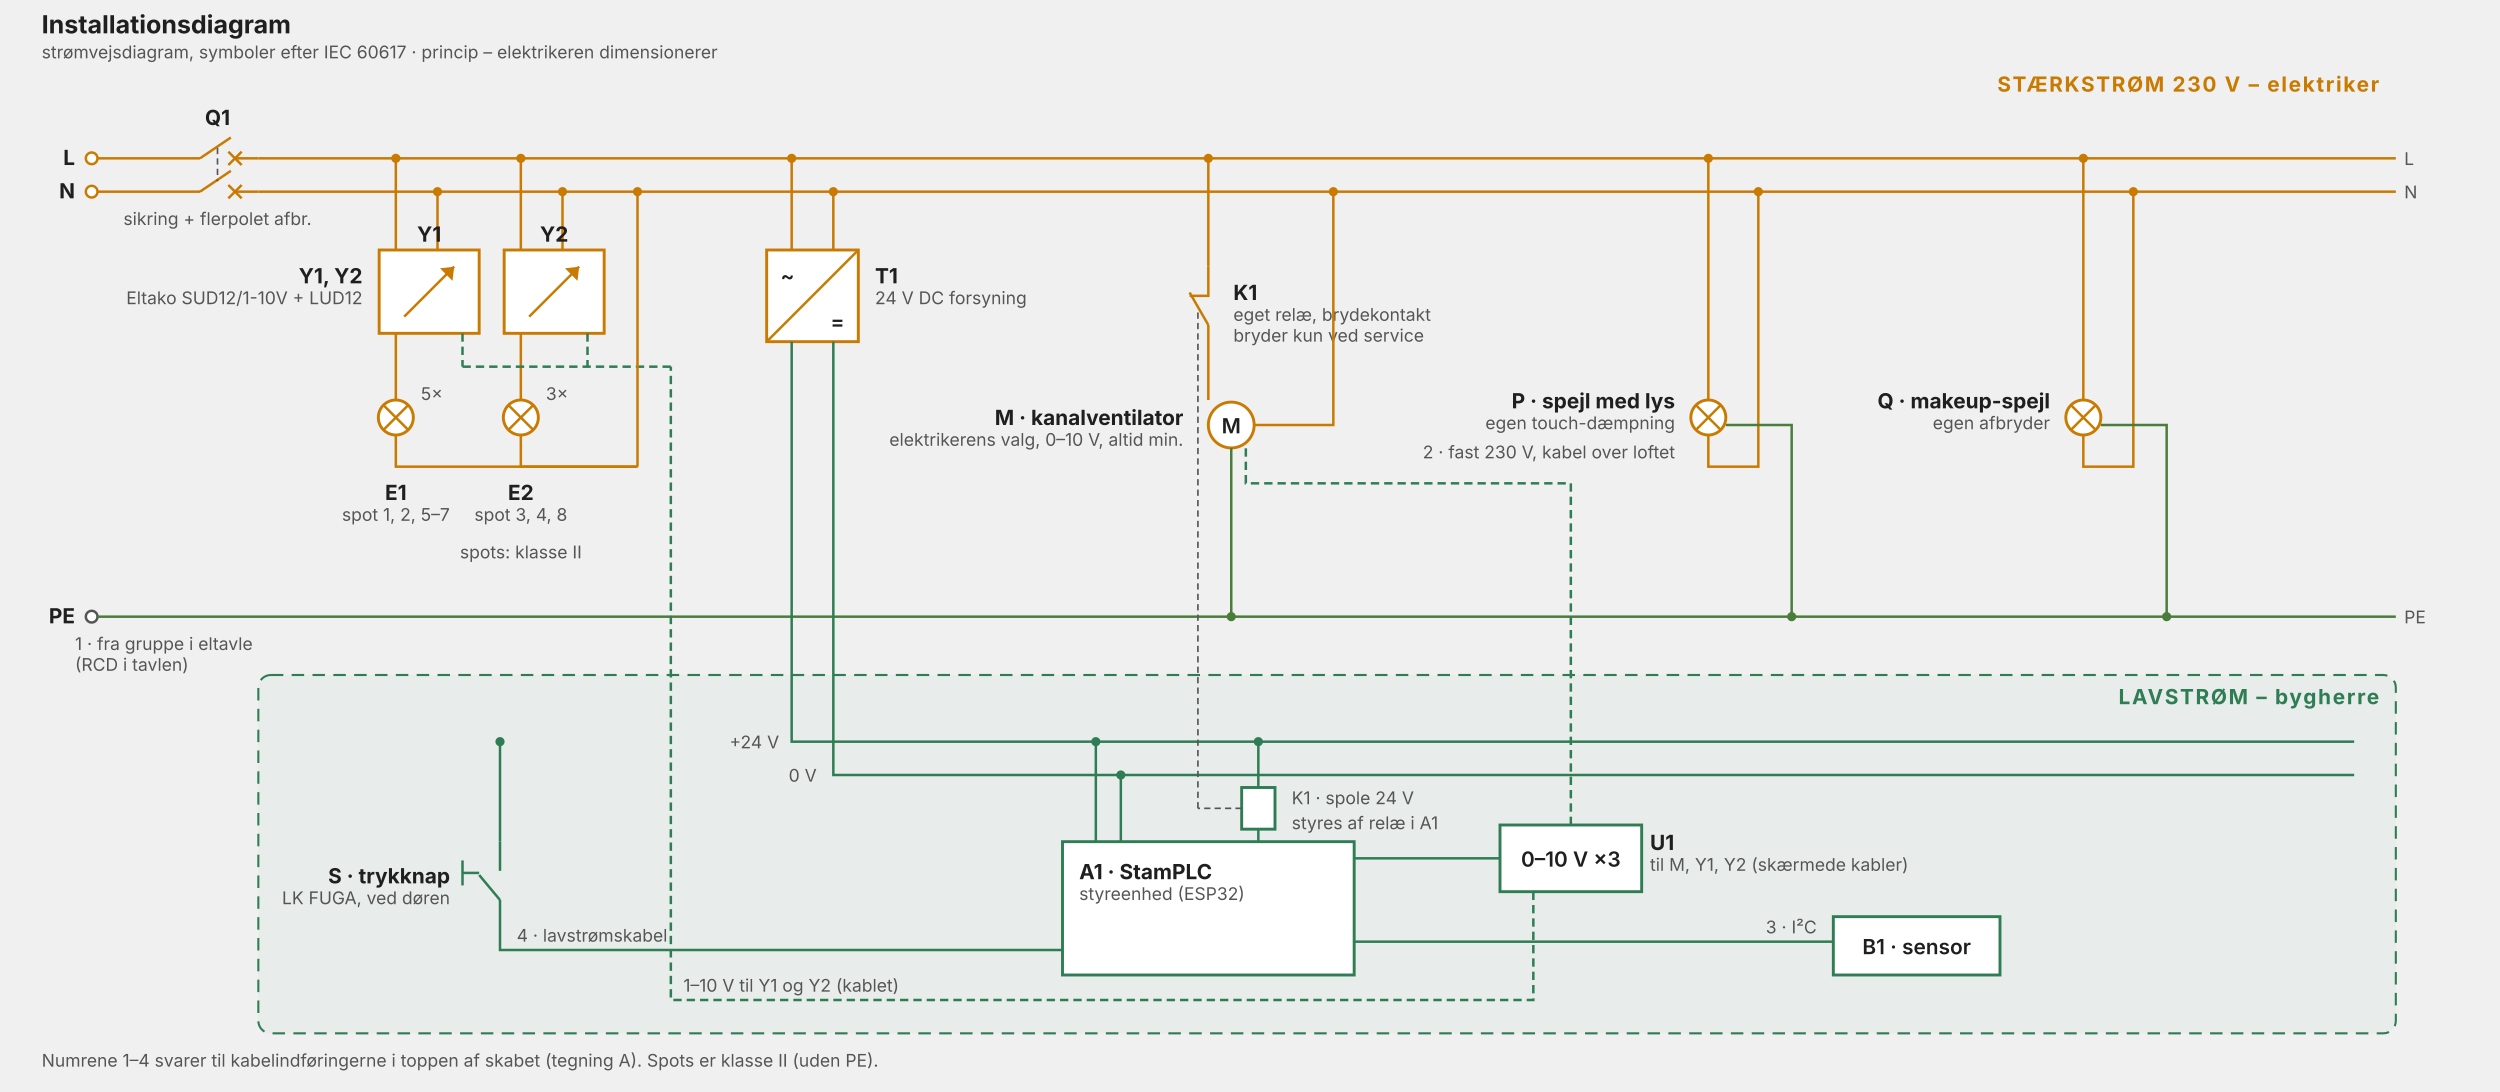
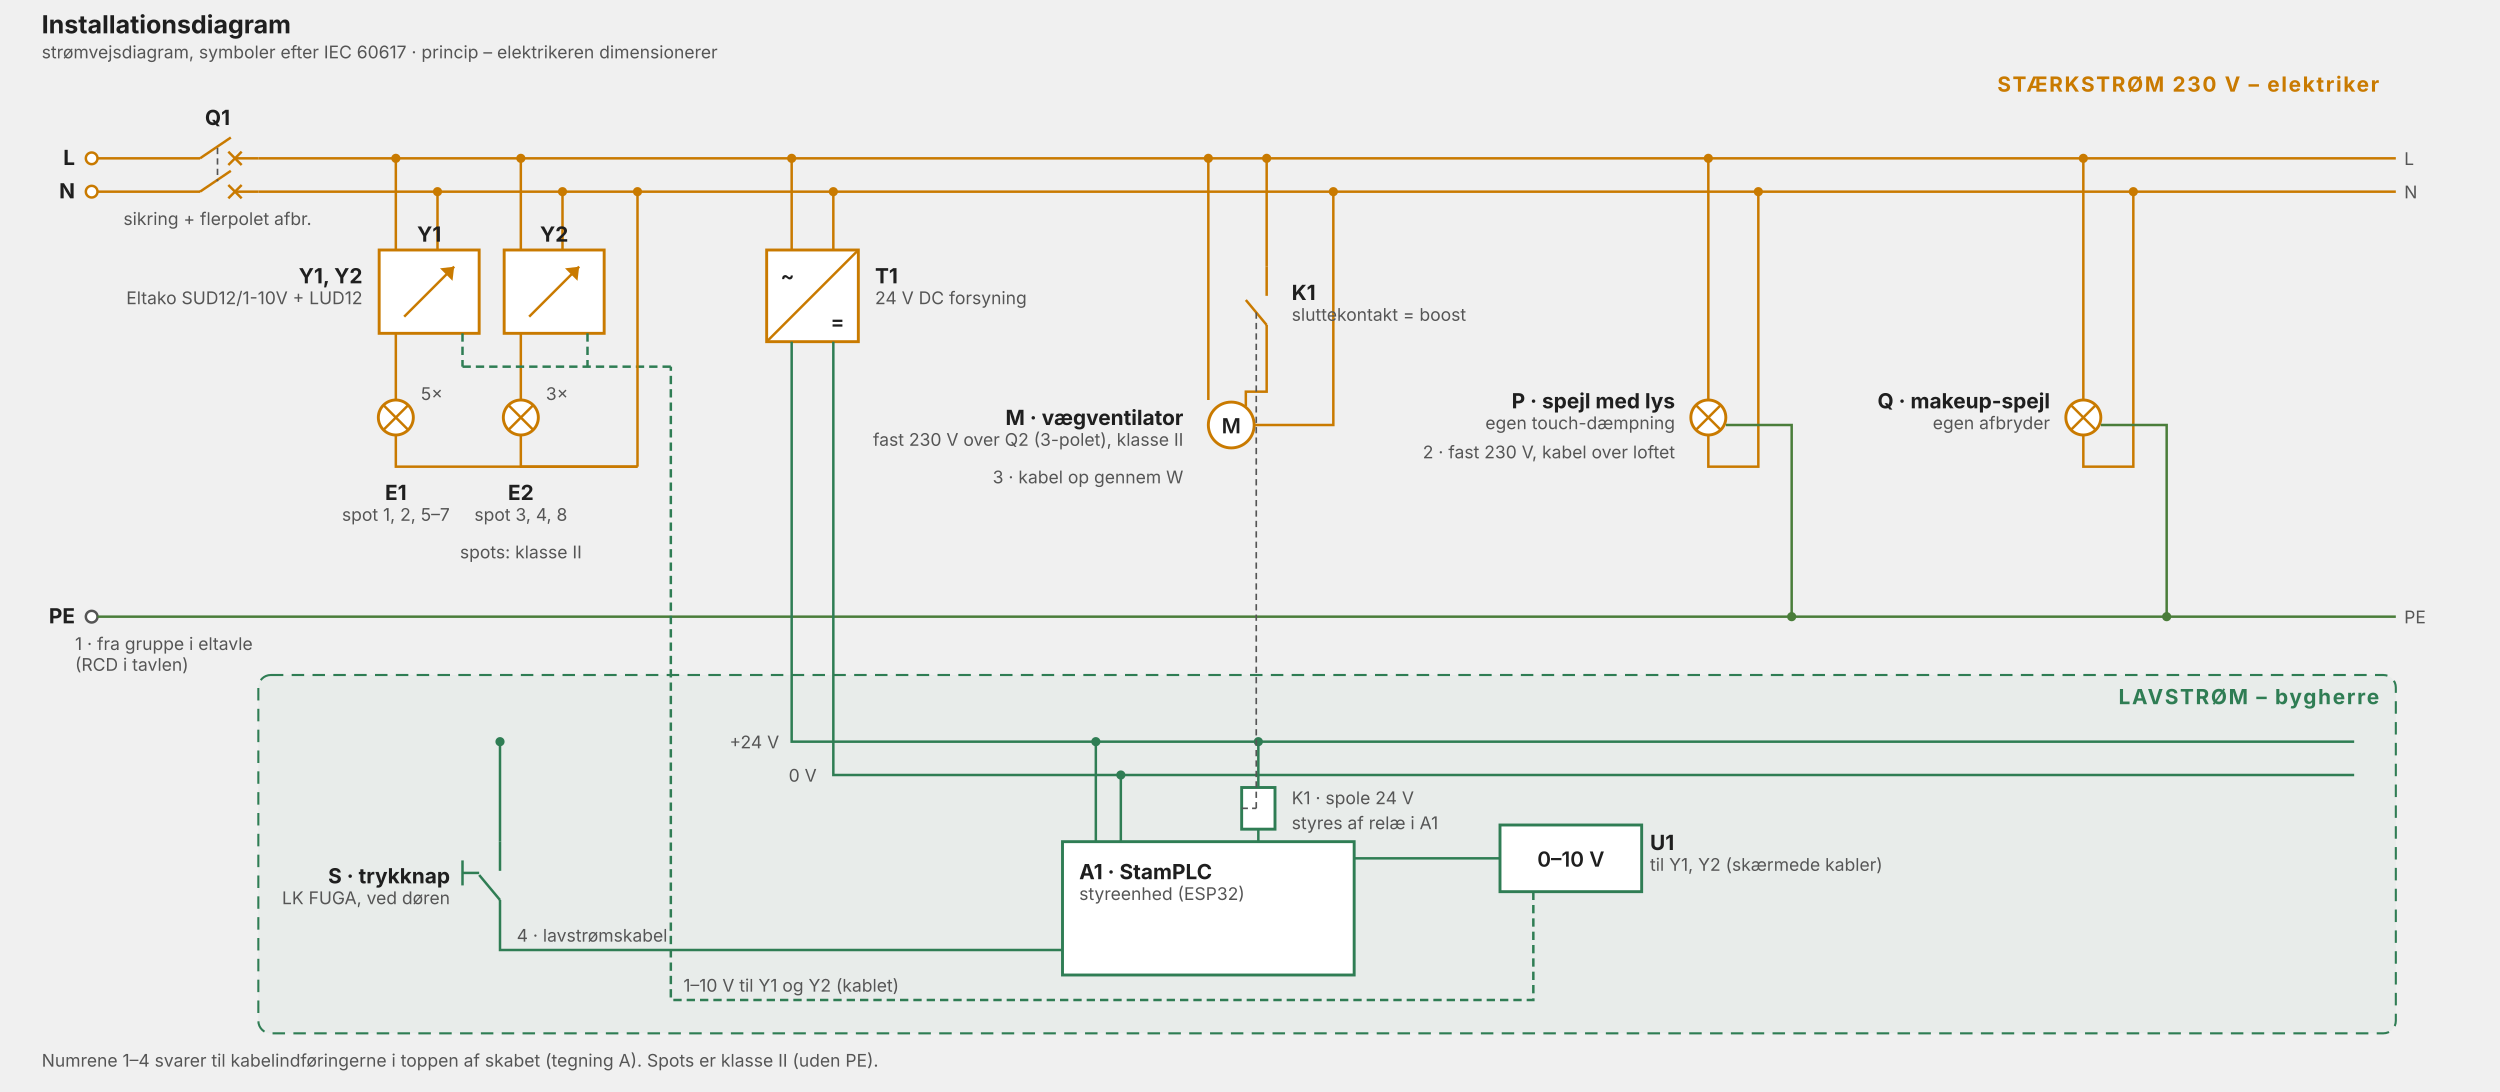
<svg xmlns="http://www.w3.org/2000/svg" viewBox="0 0 600 262" font-family="Inter, Arial, sans-serif">
  <defs>
    <marker id="pil" viewBox="0 0 10 10" refX="10" refY="5" markerWidth="5" markerHeight="5" orient="auto-start-reverse">
      <path d="M0 1 L10 5 L0 9 z" fill="#333" />
    </marker>
    <marker id="pil2" viewBox="0 0 10 10" refX="10" refY="5" markerWidth="6" markerHeight="6" orient="auto">
      <path d="M0 1 L10 5 L0 9 z" fill="#7aa3c8" />
    </marker>
    <marker id="pil3" viewBox="0 0 10 10" refX="10" refY="5" markerWidth="4" markerHeight="4" orient="auto">
      <path d="M0 1 L10 5 L0 9 z" fill="#555" />
    </marker>
    <pattern id="skrav" width="4" height="4" patternUnits="userSpaceOnUse" patternTransform="rotate(45)">
      <line x1="0" y1="0" x2="0" y2="4" stroke="#999" stroke-width=".6" />
    </pattern>
    <pattern id="ristm" width="3" height="3" patternUnits="userSpaceOnUse">
      <rect width="1.5" height="3" fill="#888" />
    </pattern>
  </defs>
  <style>
  .o { fill: none; stroke: #222; stroke-width: .5; }
  .skrav { fill: url(#skrav); stroke: #222; stroke-width: .6; }
  .plade { fill: #f1ead9; stroke: #222; stroke-width: .5; }
  .liste { fill: #e6dcc4; stroke: #777; stroke-width: .3; }
  .fast { fill: #f3f1ec; stroke: #444; stroke-width: .4; }
  .dor { fill: #cfdcd2; stroke: #3d423f; stroke-width: .7; }
  .bag { fill: none; stroke: #888; stroke-width: .35; stroke-dasharray: 2 1.4; }
  .inde { fill: #fff; stroke: #222; stroke-width: .6; }
  .laage { fill: #f3efe6; stroke: #222; stroke-width: .5; }
  .rist { fill: url(#ristm); stroke: #555; stroke-width: .3; }
  .skinne { fill: #e4e4e4; stroke: #777; stroke-width: .4; }
  .tynd { stroke: #999; stroke-width: .25; }
  .mod { fill: #fff; stroke-width: .8; }
  .mod2 { fill: #fff; fill-opacity: .55; stroke-width: .6; }
  .kappe { fill: #f6f6f4; stroke: #aaa; stroke-width: .3; }
  .kanal { stroke: #2f7d54; stroke-width: 2.2; stroke-opacity: .25; }
  .el { fill: none; stroke-width: .6; }
  .prikket { stroke-dasharray: 2 1.2; }
  .net { stroke-dasharray: .8 1.4; }
  .sym { fill: #fff; stroke-width: .7; }
  .kl { fill: #fff; stroke-width: .6; }
  .mek { stroke: #555; stroke-width: .4; stroke-dasharray: 1.5 1; }
  .lvzone { fill: #2f7d54; fill-opacity: .04; stroke: #2f7d54; stroke-width: .5; stroke-dasharray: 3 2; }
  .ref { font-size: 5px; font-weight: 700; fill: #1f1f1f; }
  .zone { stroke: #444; stroke-width: .5; stroke-dasharray: 3 2; }
  .hul { fill: #fff; stroke-width: .8; }
  .h { stroke: #555; stroke-width: .2; }
  .m { stroke: #333; stroke-width: .25; }
  .luft { fill: none; stroke: #7aa3c8; stroke-width: .7; stroke-dasharray: 2 1.5; }
  .boks { fill: #fff; stroke-width: .8; }
  .led { fill: none; stroke-width: .7; }
  .prik { stroke-dasharray: 1.5 1.5; }
  .t { font-size: 5px; font-weight: 600; fill: #1f1f1f; }
  .ts { font-size: 4.2px; fill: #555; }
  .mt { font-size: 4.4px; fill: #222; }
  .nr { font-size: 4.5px; font-weight: 700; fill: #333; text-anchor: middle; }
  .zt { font-size: 5px; font-weight: 700; letter-spacing: .4px; }
  .ov { font-size: 6px; font-weight: 700; fill: #1f1f1f; }
</style>
  <text x="10.0" y="8.0" class="ov" text-anchor="start">Installationsdiagram</text>
  <text x="10.0" y="14.0" class="ts" text-anchor="start">strømvejsdiagram, symboler efter IEC 60617 · princip – elektrikeren dimensionerer</text>
  <circle cx="22.0" cy="38.0" r="1.4" class="kl" style="stroke:#c97a00" />
  <text x="18.0" y="39.6" class="ref" text-anchor="end">L</text>
  <circle cx="22.0" cy="46.0" r="1.4" class="kl" style="stroke:#c97a00" />
  <text x="18.0" y="47.6" class="ref" text-anchor="end">N</text>
  <circle cx="22.0" cy="148.0" r="1.4" class="kl" style="stroke:#555" />
  <text x="18.0" y="149.6" class="ref" text-anchor="end">PE</text>
  <text x="18.0" y="156.0" class="ts" text-anchor="start">1 · fra gruppe i eltavle</text>
  <text x="18.0" y="161.0" class="ts" text-anchor="start">(RCD i tavlen)</text>
  <path d="M23.4 38 H42" class="el" style="stroke:#c97a00" />
  <path d="M23.4 46 H42" class="el" style="stroke:#c97a00" />
  <path d="M42 38 H48.0" class="el" style="stroke:#c97a00" />
  <path d="M56.4 38 H62" class="el" style="stroke:#c97a00" />
  <path d="M48.0 38 L55.4 33" class="el" style="stroke:#c97a00" />
  <path d="M54.8 36.4 L58.0 39.6 M58.0 36.4 L54.8 39.6" class="el" style="stroke:#c97a00" />
  <path d="M42 46 H48.0" class="el" style="stroke:#c97a00" />
  <path d="M56.4 46 H62" class="el" style="stroke:#c97a00" />
  <path d="M48.0 46 L55.4 41" class="el" style="stroke:#c97a00" />
  <path d="M54.8 44.4 L58.0 47.6 M58.0 44.4 L54.8 47.6" class="el" style="stroke:#c97a00" />
  <line x1="52.2" y1="35.5" x2="52.2" y2="43.5" class="mek" />
  <text x="52.2" y="30.0" class="ref" text-anchor="middle">Q1</text>
  <text x="52.2" y="54.0" class="ts" text-anchor="middle">sikring + flerpolet afbr.</text>
  <path d="M62 38 H575" class="el" style="stroke:#c97a00" />
  <path d="M62 46 H575" class="el" style="stroke:#c97a00" />
  <path d="M23.4 148 H575" class="el" style="stroke:#4a7d3a" />
  <text x="577.0" y="39.6" class="ts" text-anchor="start">L</text>
  <text x="577.0" y="47.6" class="ts" text-anchor="start">N</text>
  <text x="577.0" y="149.6" class="ts" text-anchor="start">PE</text>
  <circle cx="95.0" cy="38.0" r="1.1" fill="#c97a00" />
  <circle cx="105.0" cy="46.0" r="1.1" fill="#c97a00" />
  <path d="M95 38 V60" class="el" style="stroke:#c97a00" />
  <path d="M105 46 V60" class="el" style="stroke:#c97a00" />
  <rect x="91" y="60" width="24" height="20" class="sym" style="stroke:#c97a00" />
  <path d="M97 76 L109 64" class="el" style="stroke:#c97a00" />
  <path d="M109 64 l-3.4 .4 l3 3 z" fill="#c97a00" />
  <text x="103.0" y="58.0" class="ref" text-anchor="middle">Y1</text>
  <path d="M95 80 V96" class="el" style="stroke:#c97a00" />
  <circle cx="95" cy="100.2" r="4.2" class="sym" style="stroke:#c97a00" />
  <path d="M92.06 97.26 L97.94 103.14 M97.94 97.26 L92.06 103.14" class="el" style="stroke:#c97a00" />
  <path d="M95 104.4 V112 H153" class="el" style="stroke:#c97a00" />
  <text x="101.0" y="96.0" class="ts" text-anchor="start">5×</text>
  <text x="95.0" y="120.0" class="ref" text-anchor="middle">E1</text>
  <text x="95.0" y="125.0" class="ts" text-anchor="middle">spot 1, 2, 5–7</text>
  <path d="M111 80 V88" class="el prikket" style="stroke:#2f7d54" />
  <circle cx="125.0" cy="38.0" r="1.1" fill="#c97a00" />
  <circle cx="135.0" cy="46.0" r="1.1" fill="#c97a00" />
  <path d="M125 38 V60" class="el" style="stroke:#c97a00" />
  <path d="M135 46 V60" class="el" style="stroke:#c97a00" />
  <rect x="121" y="60" width="24" height="20" class="sym" style="stroke:#c97a00" />
  <path d="M127 76 L139 64" class="el" style="stroke:#c97a00" />
  <path d="M139 64 l-3.4 .4 l3 3 z" fill="#c97a00" />
  <text x="133.0" y="58.0" class="ref" text-anchor="middle">Y2</text>
  <path d="M125 80 V96" class="el" style="stroke:#c97a00" />
  <circle cx="125" cy="100.2" r="4.2" class="sym" style="stroke:#c97a00" />
  <path d="M122.06 97.26 L127.94 103.14 M127.94 97.26 L122.06 103.14" class="el" style="stroke:#c97a00" />
  <path d="M125 104.4 V112 H153" class="el" style="stroke:#c97a00" />
  <text x="131.0" y="96.0" class="ts" text-anchor="start">3×</text>
  <text x="125.0" y="120.0" class="ref" text-anchor="middle">E2</text>
  <text x="125.0" y="125.0" class="ts" text-anchor="middle">spot 3, 4, 8</text>
  <path d="M141 80 V88" class="el prikket" style="stroke:#2f7d54" />
  <path d="M111 88 H161" class="el prikket" style="stroke:#2f7d54" />
  <path d="M153 112 V46" class="el" style="stroke:#c97a00" />
  <circle cx="153.0" cy="46.0" r="1.1" fill="#c97a00" />
  <text x="87.0" y="68.0" class="ref" text-anchor="end">Y1, Y2</text>
  <text x="87.0" y="73.0" class="ts" text-anchor="end">Eltako SUD12/1-10V + LUD12</text>
  <text x="125.0" y="134.0" class="ts" text-anchor="middle">spots: klasse II</text>
  <circle cx="190.0" cy="38.0" r="1.1" fill="#c97a00" />
  <circle cx="200.0" cy="46.0" r="1.1" fill="#c97a00" />
  <path d="M190 38 V60" class="el" style="stroke:#c97a00" />
  <path d="M200 46 V60" class="el" style="stroke:#c97a00" />
  <rect x="184" y="60" width="22" height="22" class="sym" style="stroke:#c97a00" />
  <path d="M184 82 L206 60" class="el" style="stroke:#c97a00" />
  <text x="189.0" y="68.0" class="t" text-anchor="middle">~</text>
  <text x="201.0" y="79.0" class="t" text-anchor="middle">=</text>
  <line x1="212" y1="148" x2="212" y2="148" />
  <text x="210.0" y="68.0" class="ref" text-anchor="start">T1</text>
  <text x="210.0" y="73.0" class="ts" text-anchor="start">24 V DC forsyning</text>
  <circle cx="290.0" cy="38.0" r="1.1" fill="#c97a00" />
-   <path d="M290 38 V64" class="el" style="stroke:#c97a00" />
-   <path d="M290 64 V71.0 H285.5" class="el" style="stroke:#c97a00" />
-   <path d="M290 78.0 V84" class="el" style="stroke:#c97a00" />
-   <path d="M290 78.0 L285.5 70.2" class="el" style="stroke:#c97a00" />
-   <text x="296.0" y="72.0" class="ref" text-anchor="start">K1</text>
-   <text x="296.0" y="77.0" class="ts" text-anchor="start">eget relæ, brydekontakt</text>
-   <text x="296.0" y="82.0" class="ts" text-anchor="start">bryder kun ved service</text>
-   <path d="M290 84 V96" class="el" style="stroke:#c97a00" />
+   <circle cx="304.0" cy="38.0" r="1.1" fill="#c97a00" />
+   <path d="M290 38 V96" class="el" style="stroke:#c97a00" />
+   <path d="M304 38 V64" class="el" style="stroke:#c97a00" />
+   <path d="M304 64 V71.0" class="el" style="stroke:#c97a00" />
+   <path d="M304 78.0 V84" class="el" style="stroke:#c97a00" />
+   <path d="M304 78.0 L299 72.0" class="el" style="stroke:#c97a00" />
+   <path d="M304 84 V94 H299 V97.5" class="el" style="stroke:#c97a00" />
  <circle cx="295.5" cy="102" r="5.5" class="sym" style="stroke:#c97a00" />
  <text x="295.5" y="104.0" class="t" text-anchor="middle">M</text>
  <text x="295.5" y="117.0" class="ts" text-anchor="middle" />
  <path d="M301 102 H320 V46" class="el" style="stroke:#c97a00" />
  <circle cx="320.0" cy="46.0" r="1.1" fill="#c97a00" />
-   <path d="M295.5 107.5 V148" class="el" style="stroke:#4a7d3a" />
-   <circle cx="295.5" cy="148.0" r="1.1" fill="#4a7d3a" />
-   <text x="284.0" y="102.0" class="ref" text-anchor="end">M · kanalventilator</text>
-   <text x="284.0" y="107.0" class="ts" text-anchor="end">elektrikerens valg, 0–10 V, altid min.</text>
+   <text x="310.0" y="72.0" class="ref" text-anchor="start">K1</text>
+   <text x="310.0" y="77.0" class="ts" text-anchor="start">sluttekontakt = boost</text>
+   <text x="284.0" y="102.0" class="ref" text-anchor="end">M · vægventilator</text>
+   <text x="284.0" y="107.0" class="ts" text-anchor="end">fast 230 V over Q2 (3-polet), klasse II</text>
+   <text x="284.0" y="116.0" class="ts" text-anchor="end">3 · kabel op gennem W</text>
  <circle cx="410.0" cy="38.0" r="1.1" fill="#c97a00" />
  <path d="M410 38 V96" class="el" style="stroke:#c97a00" />
  <circle cx="410" cy="100.2" r="4.2" class="sym" style="stroke:#c97a00" />
  <path d="M407.06 97.26 L412.94 103.14 M412.94 97.26 L407.06 103.14" class="el" style="stroke:#c97a00" />
  <path d="M410 104.4 V112 H422 V46" class="el" style="stroke:#c97a00" />
  <circle cx="422.0" cy="46.0" r="1.1" fill="#c97a00" />
  <path d="M414.2 102 H430 V148" class="el" style="stroke:#4a7d3a" />
  <circle cx="430.0" cy="148.0" r="1.1" fill="#4a7d3a" />
  <text x="402.0" y="98.0" class="ref" text-anchor="end">P · spejl med lys</text>
  <text x="402.0" y="103.0" class="ts" text-anchor="end">egen touch-dæmpning</text>
  <circle cx="500.0" cy="38.0" r="1.1" fill="#c97a00" />
  <path d="M500 38 V96" class="el" style="stroke:#c97a00" />
  <circle cx="500" cy="100.2" r="4.2" class="sym" style="stroke:#c97a00" />
  <path d="M497.06 97.26 L502.94 103.14 M502.94 97.26 L497.06 103.14" class="el" style="stroke:#c97a00" />
  <path d="M500 104.4 V112 H512 V46" class="el" style="stroke:#c97a00" />
  <circle cx="512.0" cy="46.0" r="1.1" fill="#c97a00" />
  <path d="M504.2 102 H520 V148" class="el" style="stroke:#4a7d3a" />
  <circle cx="520.0" cy="148.0" r="1.1" fill="#4a7d3a" />
  <text x="492.0" y="98.0" class="ref" text-anchor="end">Q · makeup-spejl</text>
  <text x="492.0" y="103.0" class="ts" text-anchor="end">egen afbryder</text>
  <text x="402.0" y="110.0" class="ts" text-anchor="end">2 · fast 230 V, kabel over loftet</text>
  <rect x="62" y="162" width="513" height="86" rx="3" class="lvzone" />
  <text x="571" y="169" class="zt" text-anchor="end" style="fill:#2f7d54">LAVSTRØM – bygherre</text>
  <text x="571" y="22" class="zt" text-anchor="end" style="fill:#c97a00">STÆRKSTRØM 230 V – elektriker</text>
  <path d="M190 82 V178 H565" class="el" style="stroke:#2f7d54" />
  <path d="M200 82 V186 H565" class="el" style="stroke:#2f7d54" />
  <text x="187.0" y="179.6" class="ts" text-anchor="end">+24 V</text>
  <text x="196.0" y="187.6" class="ts" text-anchor="end">0 V</text>
  <rect x="255" y="202" width="70" height="32" class="sym" style="stroke:#2f7d54" />
  <text x="259.0" y="211.0" class="ref" text-anchor="start">A1 · StamPLC</text>
  <text x="259.0" y="216.0" class="ts" text-anchor="start">styreenhed (ESP32)</text>
  <path d="M263 178 V202" class="el" style="stroke:#2f7d54" />
  <circle cx="263.0" cy="178.0" r="1.1" fill="#2f7d54" />
  <path d="M269 186 V202" class="el" style="stroke:#2f7d54" />
  <circle cx="269.0" cy="186.0" r="1.1" fill="#2f7d54" />
  <rect x="298" y="189" width="8" height="10" class="sym" style="stroke:#2f7d54" />
  <path d="M302 178 V189" class="el" style="stroke:#2f7d54" />
  <circle cx="302.0" cy="178.0" r="1.1" fill="#2f7d54" />
  <path d="M302 199 V202" class="el" style="stroke:#2f7d54" />
-   <line x1="298" y1="194" x2="287.5" y2="194" class="mek" />
-   <line x1="287.5" y1="194" x2="287.5" y2="74.5" class="mek" />
+   <line x1="298" y1="194" x2="301.5" y2="194" class="mek" />
+   <line x1="301.5" y1="194" x2="301.5" y2="74.5" class="mek" />
  <text x="310.0" y="193.0" class="ts" text-anchor="start">K1 · spole 24 V</text>
  <text x="310.0" y="199.0" class="ts" text-anchor="start">styres af relæ i A1</text>
  <path d="M120 178 V202" class="el" style="stroke:#2f7d54" />
  <circle cx="120.0" cy="178.0" r="1.1" fill="#2f7d54" />
  <path d="M120 202 V209.0" class="el" style="stroke:#2f7d54" />
  <path d="M120 216.0 V222" class="el" style="stroke:#2f7d54" />
  <path d="M120 216.0 L115 210.0" class="el" style="stroke:#2f7d54" />
  <path d="M111 209.5 H115 M111 206.5 V212.5" class="el" style="stroke:#2f7d54" />
  <path d="M120 222 V228 H255" class="el" style="stroke:#2f7d54" />
  <text x="108.0" y="212.0" class="ref" text-anchor="end">S · trykknap</text>
  <text x="108.0" y="217.0" class="ts" text-anchor="end">LK FUGA, ved døren</text>
  <text x="124.0" y="226.0" class="ts" text-anchor="start">4 · lavstrømskabel</text>
  <rect x="360" y="198" width="34" height="16" class="sym" style="stroke:#2f7d54" />
-   <text x="377.0" y="208.0" class="t" text-anchor="middle">0–10 V ×3</text>
+   <text x="377.0" y="208.0" class="t" text-anchor="middle">0–10 V</text>
  <path d="M325 206 H360" class="el" style="stroke:#2f7d54" />
-   <path d="M377 198 V116 H299 V106.5" class="el prikket" style="stroke:#2f7d54" />
  <path d="M368 214 V240 H161 V88" class="el prikket" style="stroke:#2f7d54" />
  <text x="164.0" y="238.0" class="ts" text-anchor="start">1–10 V til Y1 og Y2 (kablet)</text>
  <text x="396.0" y="204.0" class="ref" text-anchor="start">U1</text>
-   <text x="396.0" y="209.0" class="ts" text-anchor="start">til M, Y1, Y2 (skærmede kabler)</text>
-   <rect x="440" y="220" width="40" height="14" class="sym" style="stroke:#2f7d54" />
-   <text x="460.0" y="229.0" class="t" text-anchor="middle">B1 · sensor</text>
-   <path d="M325 226 H440" class="el" style="stroke:#2f7d54" />
-   <text x="436.0" y="224.0" class="ts" text-anchor="end">3 · I²C</text>
+   <text x="396.0" y="209.0" class="ts" text-anchor="start">til Y1, Y2 (skærmede kabler)</text>
  <text x="10.0" y="256.0" class="ts" text-anchor="start">Numrene 1–4 svarer til kabelindføringerne i toppen af skabet (tegning A). Spots er klasse II (uden PE).</text>
</svg>
